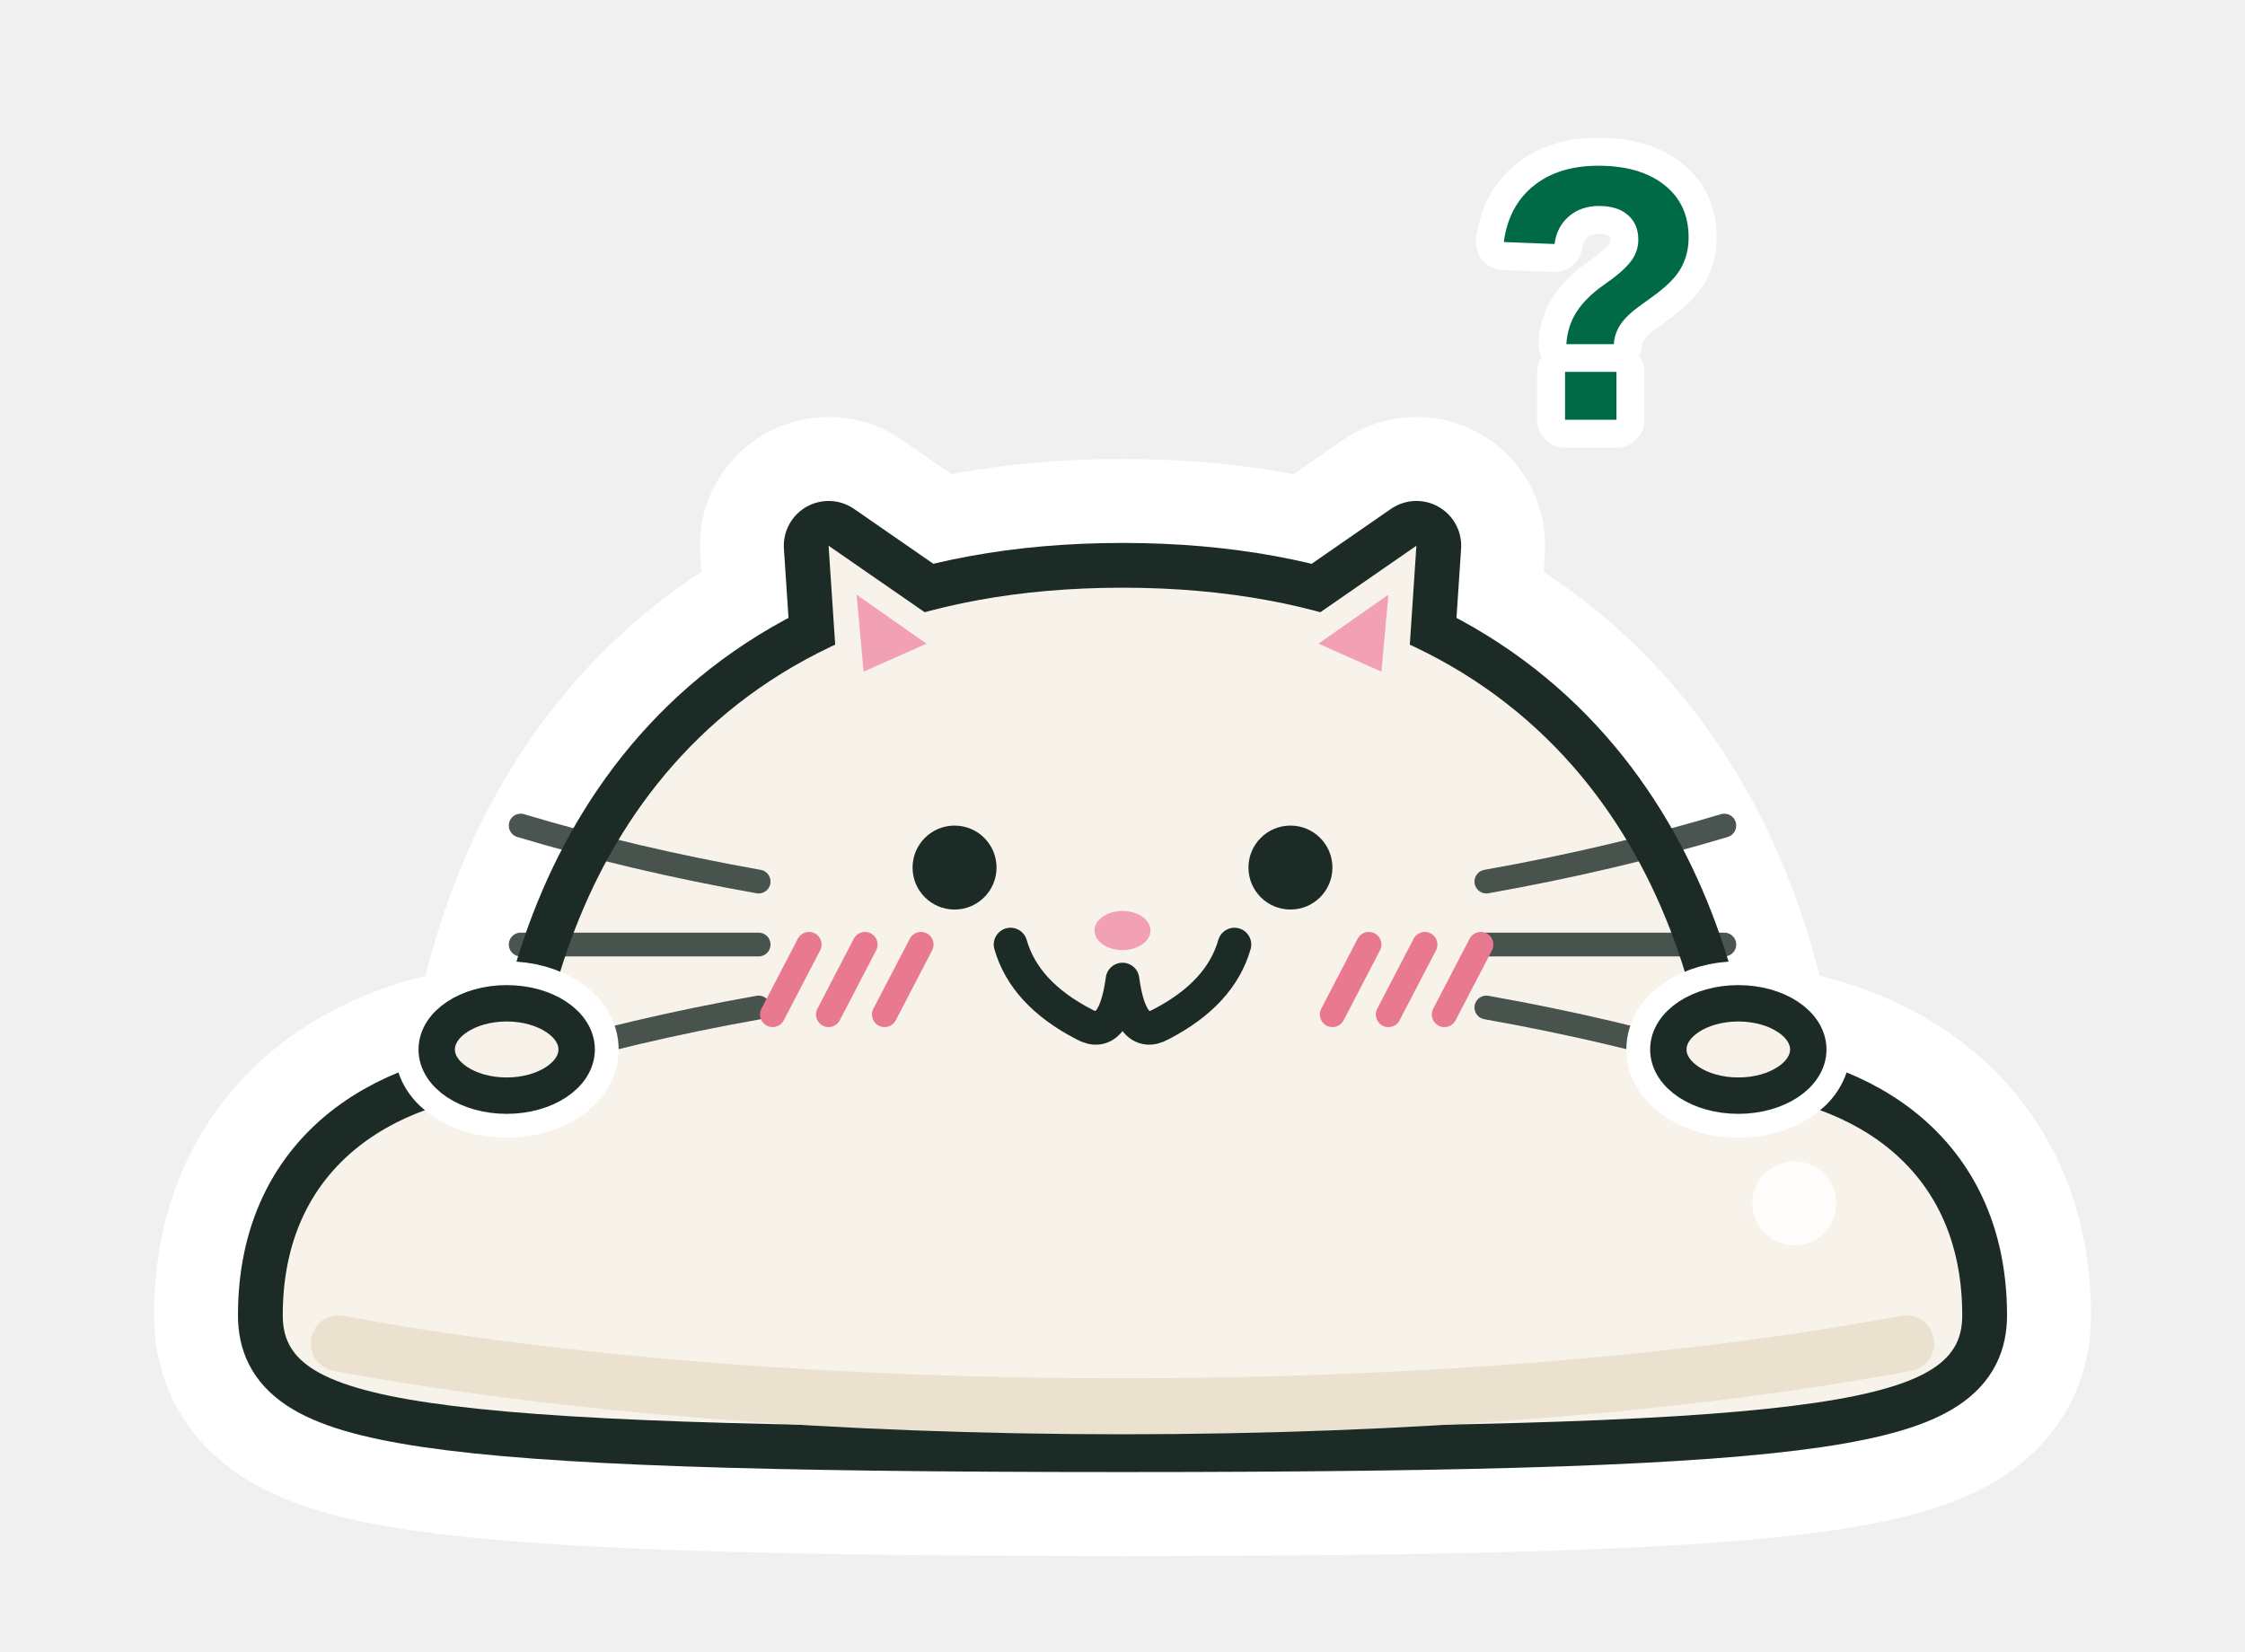
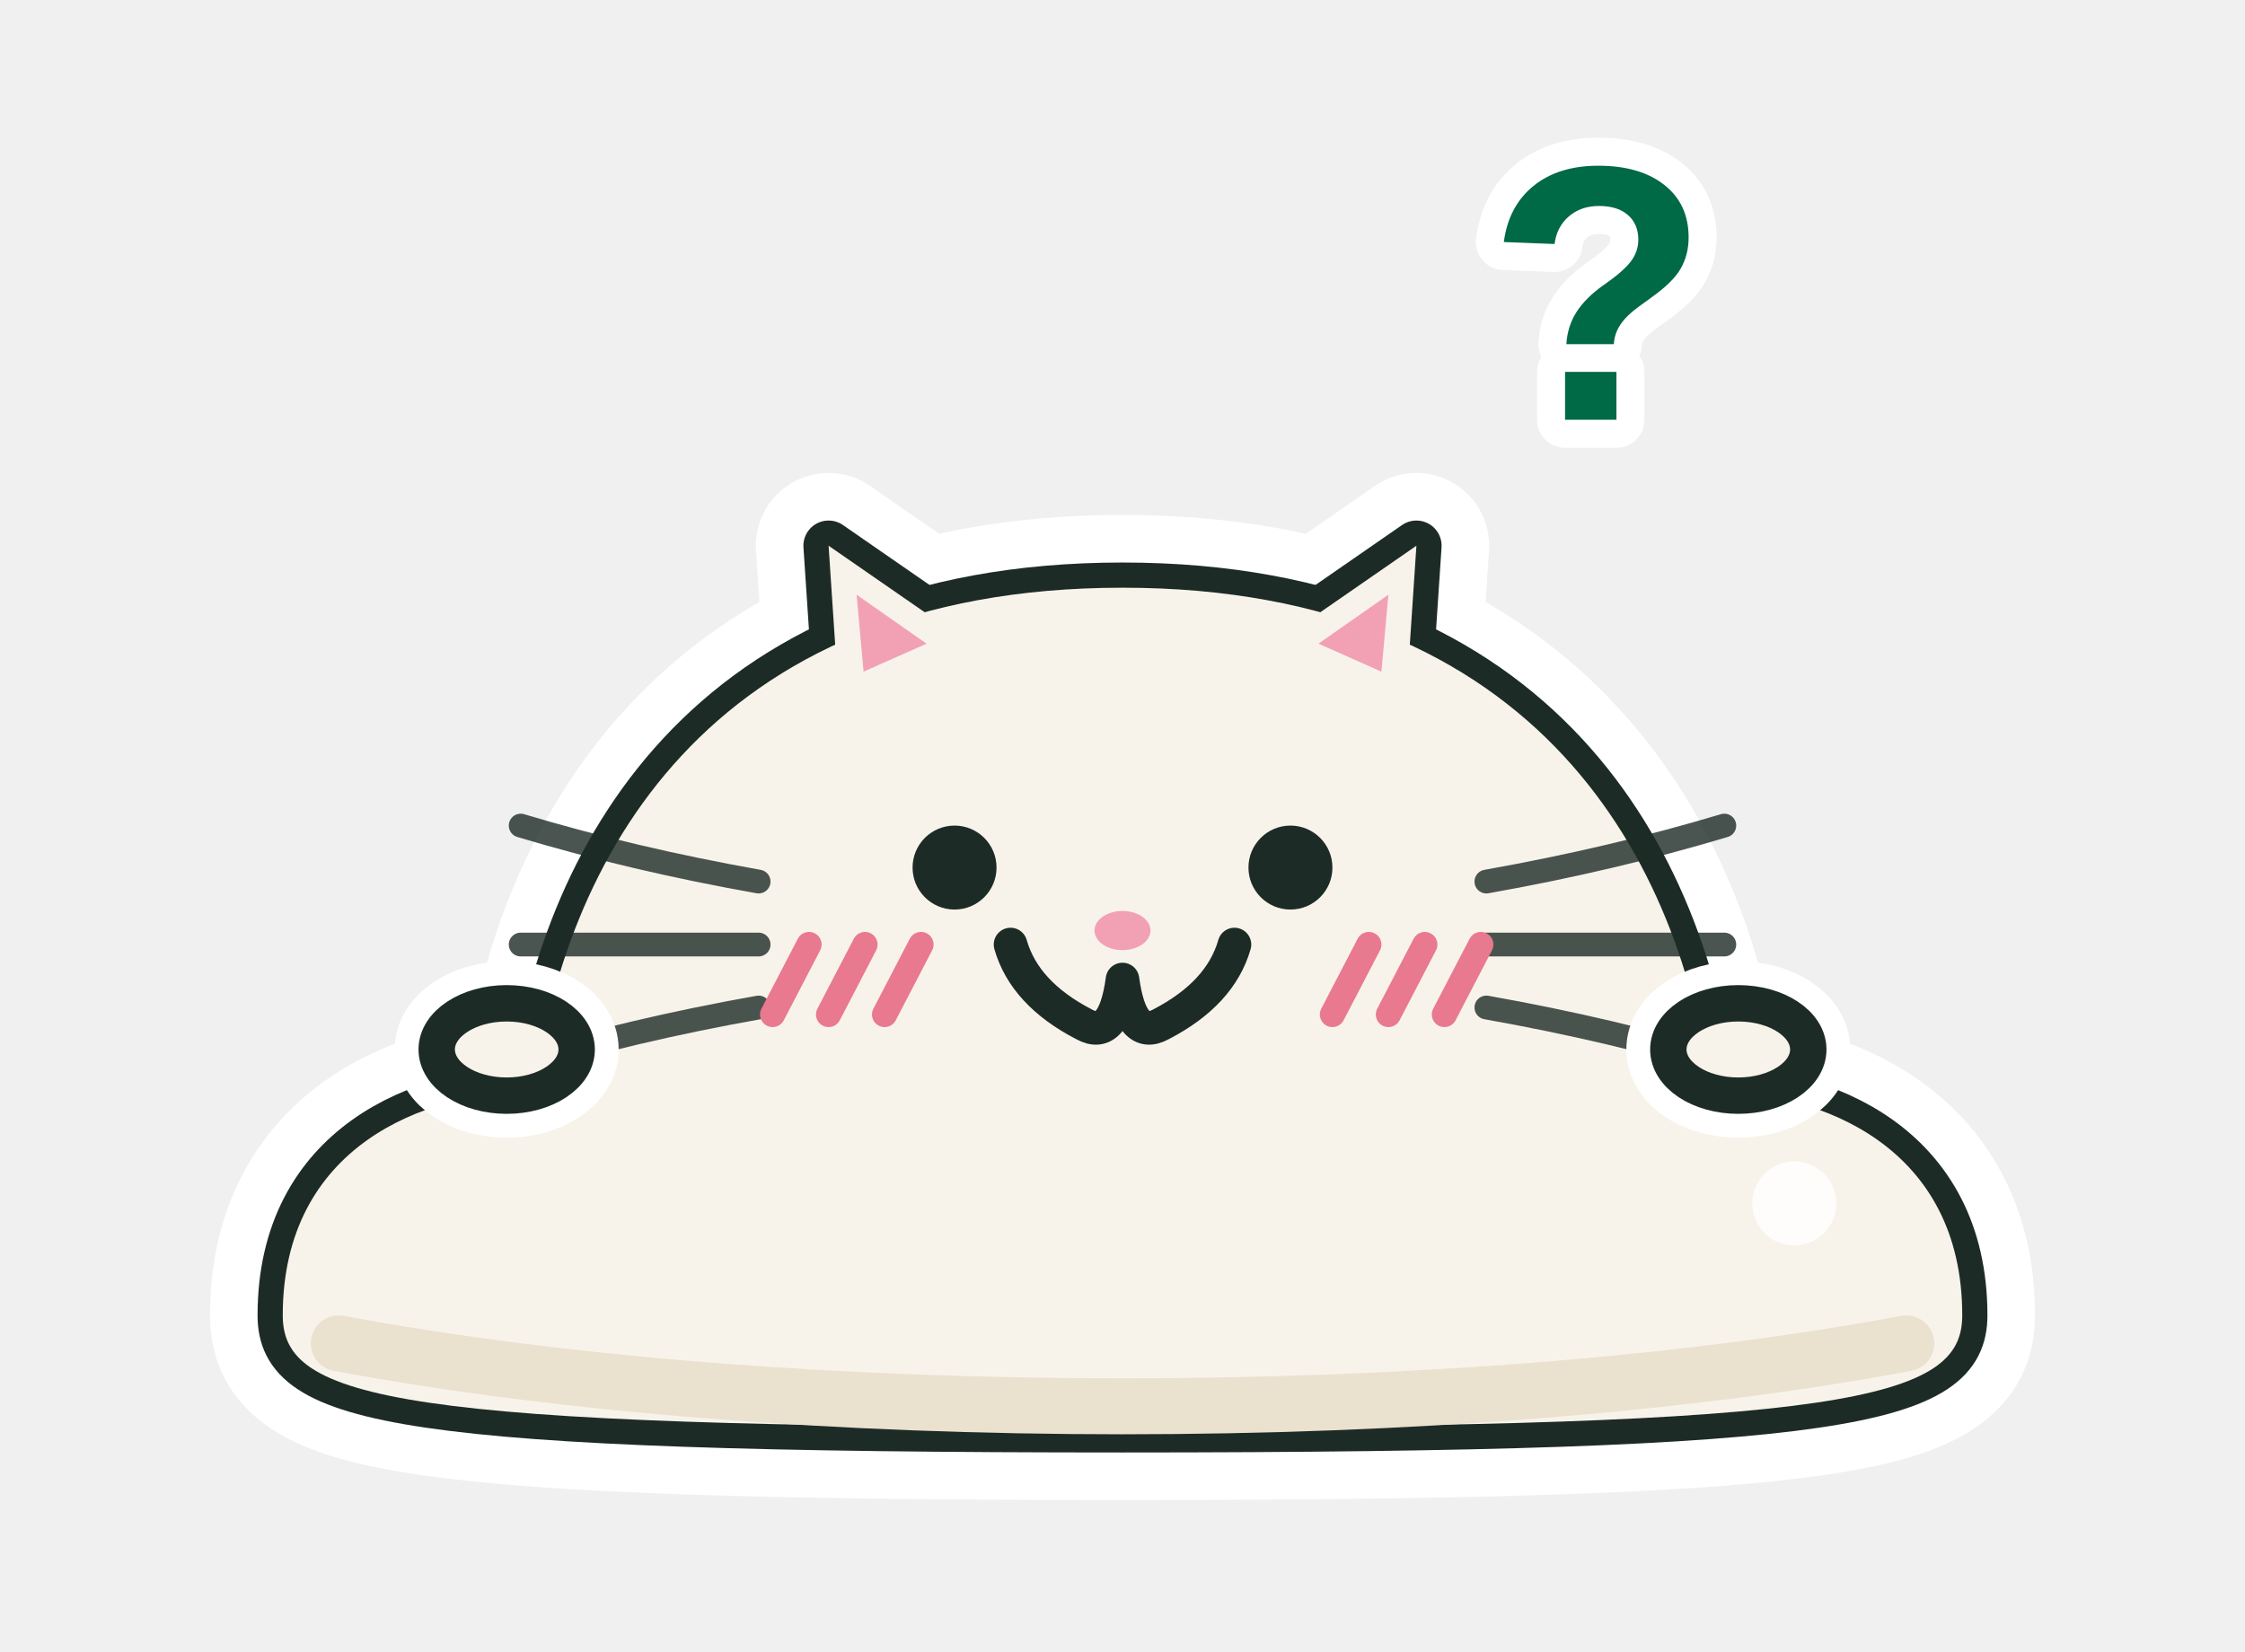
<svg xmlns="http://www.w3.org/2000/svg" viewBox="-16 18 160 118" width="174" height="128">
  <g transform="translate(64 121)">
    <g>
      <animateTransform attributeName="transform" type="scale" dur="1.8s" repeatCount="indefinite" calcMode="spline" keyTimes="0;.12;.25;.37;.5;.62;.75;.87;1" keySplines=".45 0 .55 1;.45 0 .55 1;.45 0 .55 1;.45 0 .55 1;.45 0 .55 1;.45 0 .55 1;.45 0 .55 1;.45 0 .55 1" values="1 1;1.13 .85;.95 1.07;1.03 .97;1 1;1.13 .85;.95 1.07;1.03 .97;1 1" />
      <g transform="translate(-64 -121)">
        <g>
          <ellipse cx="14" cy="117" rx="7" ry="4.5" fill="#f8f3ea" stroke="#1d2b27" stroke-width="3">
            <animate attributeName="rx" dur="1.8s" repeatCount="indefinite" values="7;9;6;7.5;7" />
            <animate attributeName="cx" dur="1.8s" repeatCount="indefinite" values="14;9;14;17;14" />
          </ellipse>
        </g>
        <g>
          <ellipse cx="114" cy="118" rx="5.5" ry="3.6" fill="#f8f3ea" stroke="#1d2b27" stroke-width="3">
            <animate attributeName="rx" dur="1.8s" repeatCount="indefinite" values="5.5;4.5;6.5;8;5.5" />
            <animate attributeName="cx" dur="1.8s" repeatCount="indefinite" values="114;111;114;120;114" />
          </ellipse>
        </g>
        <g stroke-linejoin="round" stroke-linecap="round">
-           <path d="M44 72 L43 57 L56 66 Z" fill="#fff" stroke="#fff" stroke-width="18.4" />
-           <path d="M84 72 L85 57 L72 66 Z" fill="#fff" stroke="#fff" stroke-width="18.4" />
-           <path d="M4 112 C4 100 14 96 22 96 C24 80 34 60 64 60 C94 60 104 80 106 96 C114 96 124 100 124 112 C124 118 116 120 64 120 C12 120 4 118 4 112 Z" fill="#fff" stroke="#fff" stroke-width="18.4">
+           <path d="M44 72 L43 57 L56 66 Z" fill="#fff" stroke="#fff" stroke-width="10.4" />
+           <path d="M84 72 L85 57 L72 66 Z" fill="#fff" stroke="#fff" stroke-width="10.4" />
+           <path d="M4 112 C4 100 14 96 22 96 C24 80 34 60 64 60 C94 60 104 80 106 96 C114 96 124 100 124 112 C124 118 116 120 64 120 C12 120 4 118 4 112 Z" fill="#fff" stroke="#fff" stroke-width="10.4">
            <animate attributeName="d" dur="1.8s" repeatCount="indefinite" calcMode="spline" keyTimes="0;.25;.5;.75;1" keySplines=".45 0 .55 1;.45 0 .55 1;.45 0 .55 1;.45 0 .55 1" values="M4 112 C4 100 14 96 22 96 C24 80 34 60 64 60 C94 60 104 80 106 96 C114 96 124 100 124 112 C124 118 116 120 64 120 C12 120 4 118 4 112 Z;M-4 111 C-5 98 10 93 21 95 C24 80 34 60 64 60 C94 60 104 80 107 97 C114 98 120 102 120 112 C120 118 112 120 60 120 C6 120 -4 117 -4 111 Z;M4 112 C4 100 14 96 22 96 C24 80 34 60 64 60 C94 60 104 80 106 96 C114 96 124 100 124 112 C124 118 116 120 64 120 C12 120 4 118 4 112 Z;M8 112 C8 102 16 98 21 97 C24 80 34 60 64 60 C94 60 104 80 107 95 C118 93 133 98 132 111 C132 117 122 120 68 120 C16 120 8 118 8 112 Z;M4 112 C4 100 14 96 22 96 C24 80 34 60 64 60 C94 60 104 80 106 96 C114 96 124 100 124 112 C124 118 116 120 64 120 C12 120 4 118 4 112 Z" />
          </path>
-           <path d="M44 72 L43 57 L56 66 Z" fill="#1d2b27" stroke="#1d2b27" stroke-width="6.4" />
-           <path d="M84 72 L85 57 L72 66 Z" fill="#1d2b27" stroke="#1d2b27" stroke-width="6.4" />
-           <path d="M4 112 C4 100 14 96 22 96 C24 80 34 60 64 60 C94 60 104 80 106 96 C114 96 124 100 124 112 C124 118 116 120 64 120 C12 120 4 118 4 112 Z" fill="#1d2b27" stroke="#1d2b27" stroke-width="6.4">
+           <path d="M44 72 L43 57 L56 66 Z" fill="#1d2b27" stroke="#1d2b27" stroke-width="3.6" />
+           <path d="M84 72 L85 57 L72 66 Z" fill="#1d2b27" stroke="#1d2b27" stroke-width="3.6" />
+           <path d="M4 112 C4 100 14 96 22 96 C24 80 34 60 64 60 C94 60 104 80 106 96 C114 96 124 100 124 112 C124 118 116 120 64 120 C12 120 4 118 4 112 Z" fill="#1d2b27" stroke="#1d2b27" stroke-width="3.6">
            <animate attributeName="d" dur="1.8s" repeatCount="indefinite" calcMode="spline" keyTimes="0;.25;.5;.75;1" keySplines=".45 0 .55 1;.45 0 .55 1;.45 0 .55 1;.45 0 .55 1" values="M4 112 C4 100 14 96 22 96 C24 80 34 60 64 60 C94 60 104 80 106 96 C114 96 124 100 124 112 C124 118 116 120 64 120 C12 120 4 118 4 112 Z;M-4 111 C-5 98 10 93 21 95 C24 80 34 60 64 60 C94 60 104 80 107 97 C114 98 120 102 120 112 C120 118 112 120 60 120 C6 120 -4 117 -4 111 Z;M4 112 C4 100 14 96 22 96 C24 80 34 60 64 60 C94 60 104 80 106 96 C114 96 124 100 124 112 C124 118 116 120 64 120 C12 120 4 118 4 112 Z;M8 112 C8 102 16 98 21 97 C24 80 34 60 64 60 C94 60 104 80 107 95 C118 93 133 98 132 111 C132 117 122 120 68 120 C16 120 8 118 8 112 Z;M4 112 C4 100 14 96 22 96 C24 80 34 60 64 60 C94 60 104 80 106 96 C114 96 124 100 124 112 C124 118 116 120 64 120 C12 120 4 118 4 112 Z" />
          </path>
          <path d="M44 72 L43 57 L56 66 Z" fill="#f8f3ea" />
          <path d="M84 72 L85 57 L72 66 Z" fill="#f8f3ea" />
          <path d="M4 112 C4 100 14 96 22 96 C24 80 34 60 64 60 C94 60 104 80 106 96 C114 96 124 100 124 112 C124 118 116 120 64 120 C12 120 4 118 4 112 Z" fill="#f8f3ea">
            <animate attributeName="d" dur="1.8s" repeatCount="indefinite" calcMode="spline" keyTimes="0;.25;.5;.75;1" keySplines=".45 0 .55 1;.45 0 .55 1;.45 0 .55 1;.45 0 .55 1" values="M4 112 C4 100 14 96 22 96 C24 80 34 60 64 60 C94 60 104 80 106 96 C114 96 124 100 124 112 C124 118 116 120 64 120 C12 120 4 118 4 112 Z;M-4 111 C-5 98 10 93 21 95 C24 80 34 60 64 60 C94 60 104 80 107 97 C114 98 120 102 120 112 C120 118 112 120 60 120 C6 120 -4 117 -4 111 Z;M4 112 C4 100 14 96 22 96 C24 80 34 60 64 60 C94 60 104 80 106 96 C114 96 124 100 124 112 C124 118 116 120 64 120 C12 120 4 118 4 112 Z;M8 112 C8 102 16 98 21 97 C24 80 34 60 64 60 C94 60 104 80 107 95 C118 93 133 98 132 111 C132 117 122 120 68 120 C16 120 8 118 8 112 Z;M4 112 C4 100 14 96 22 96 C24 80 34 60 64 60 C94 60 104 80 106 96 C114 96 124 100 124 112 C124 118 116 120 64 120 C12 120 4 118 4 112 Z" />
          </path>
          <path d="M45.5 66 L45 60.5 L50 64 Z" fill="#f2a1b4" />
          <path d="M82.5 66 L83 60.5 L78 64 Z" fill="#f2a1b4" />
          <path d="M8 114 C40 120 88 120 120 114" fill="none" stroke="#ebe1cf" stroke-width="4" />
          <circle cx="112" cy="104" r="3" fill="#fff" opacity=".8" />
          <path d="M38 81 q-9 -1.6 -17 -4" fill="none" stroke="#1d2b27" stroke-width="1.7" opacity=".8" />
          <path d="M38 85.5 q-9 0.0 -17 0" fill="none" stroke="#1d2b27" stroke-width="1.7" opacity=".8" />
          <path d="M38 90 q-9 1.6 -17 4" fill="none" stroke="#1d2b27" stroke-width="1.7" opacity=".8" />
          <path d="M90 81 q9 -1.6 17 -4" fill="none" stroke="#1d2b27" stroke-width="1.7" opacity=".8" />
          <path d="M90 85.5 q9 0.0 17 0" fill="none" stroke="#1d2b27" stroke-width="1.7" opacity=".8" />
          <path d="M90 90 q9 1.6 17 4" fill="none" stroke="#1d2b27" stroke-width="1.7" opacity=".8" />
          <circle cx="52" cy="80" r="3" fill="#1d2b27" />
          <circle cx="76" cy="80" r="3" fill="#1d2b27" />
          <path d="M39 90.5 l2.6 -5 M43 90.5 l2.6 -5 M47 90.5 l2.6 -5" stroke="#e8798f" stroke-width="1.8" fill="none" />
          <path d="M79 90.5 l2.6 -5 M83 90.5 l2.6 -5 M87 90.5 l2.6 -5" stroke="#e8798f" stroke-width="1.8" fill="none" />
          <ellipse cx="64" cy="84.5" rx="2" ry="1.4" fill="#f2a1b4" />
          <path d="M56.0 85.5 Q57.0 89 61.25 91.2 Q63.4 92.4 64 88 Q64.6 92.4 66.75 91.2 Q71.0 89 72.0 85.5" fill="none" stroke="#1d2b27" stroke-width="2.4" />
          <g transform="translate(25 93)">
            <g>
              <animateTransform attributeName="transform" type="rotate" dur=".16s" begin="0s" repeatCount="indefinite" values="35;-40;35" />
              <ellipse cx="-5" cy="0" rx="5" ry="3.3" fill="#f8f3ea" stroke="#fff" stroke-width="6" />
              <ellipse cx="-5" cy="0" rx="5" ry="3.3" fill="#f8f3ea" stroke="#1d2b27" stroke-width="2.6" />
            </g>
          </g>
          <g transform="translate(103 93)">
            <g>
              <animateTransform attributeName="transform" type="rotate" dur=".16s" begin="-.07s" repeatCount="indefinite" values="-35;40;-35" />
              <ellipse cx="5" cy="0" rx="5" ry="3.3" fill="#f8f3ea" stroke="#fff" stroke-width="6" />
              <ellipse cx="5" cy="0" rx="5" ry="3.3" fill="#f8f3ea" stroke="#1d2b27" stroke-width="2.6" />
            </g>
          </g>
          <text x="98" y="48" text-anchor="middle" font-family="Arial Rounded MT Bold,Arial,sans-serif" font-weight="900" font-size="26" fill="#006945" stroke="#fff" stroke-width="4" paint-order="stroke">?</text>
        </g>
      </g>
    </g>
  </g>
</svg>
